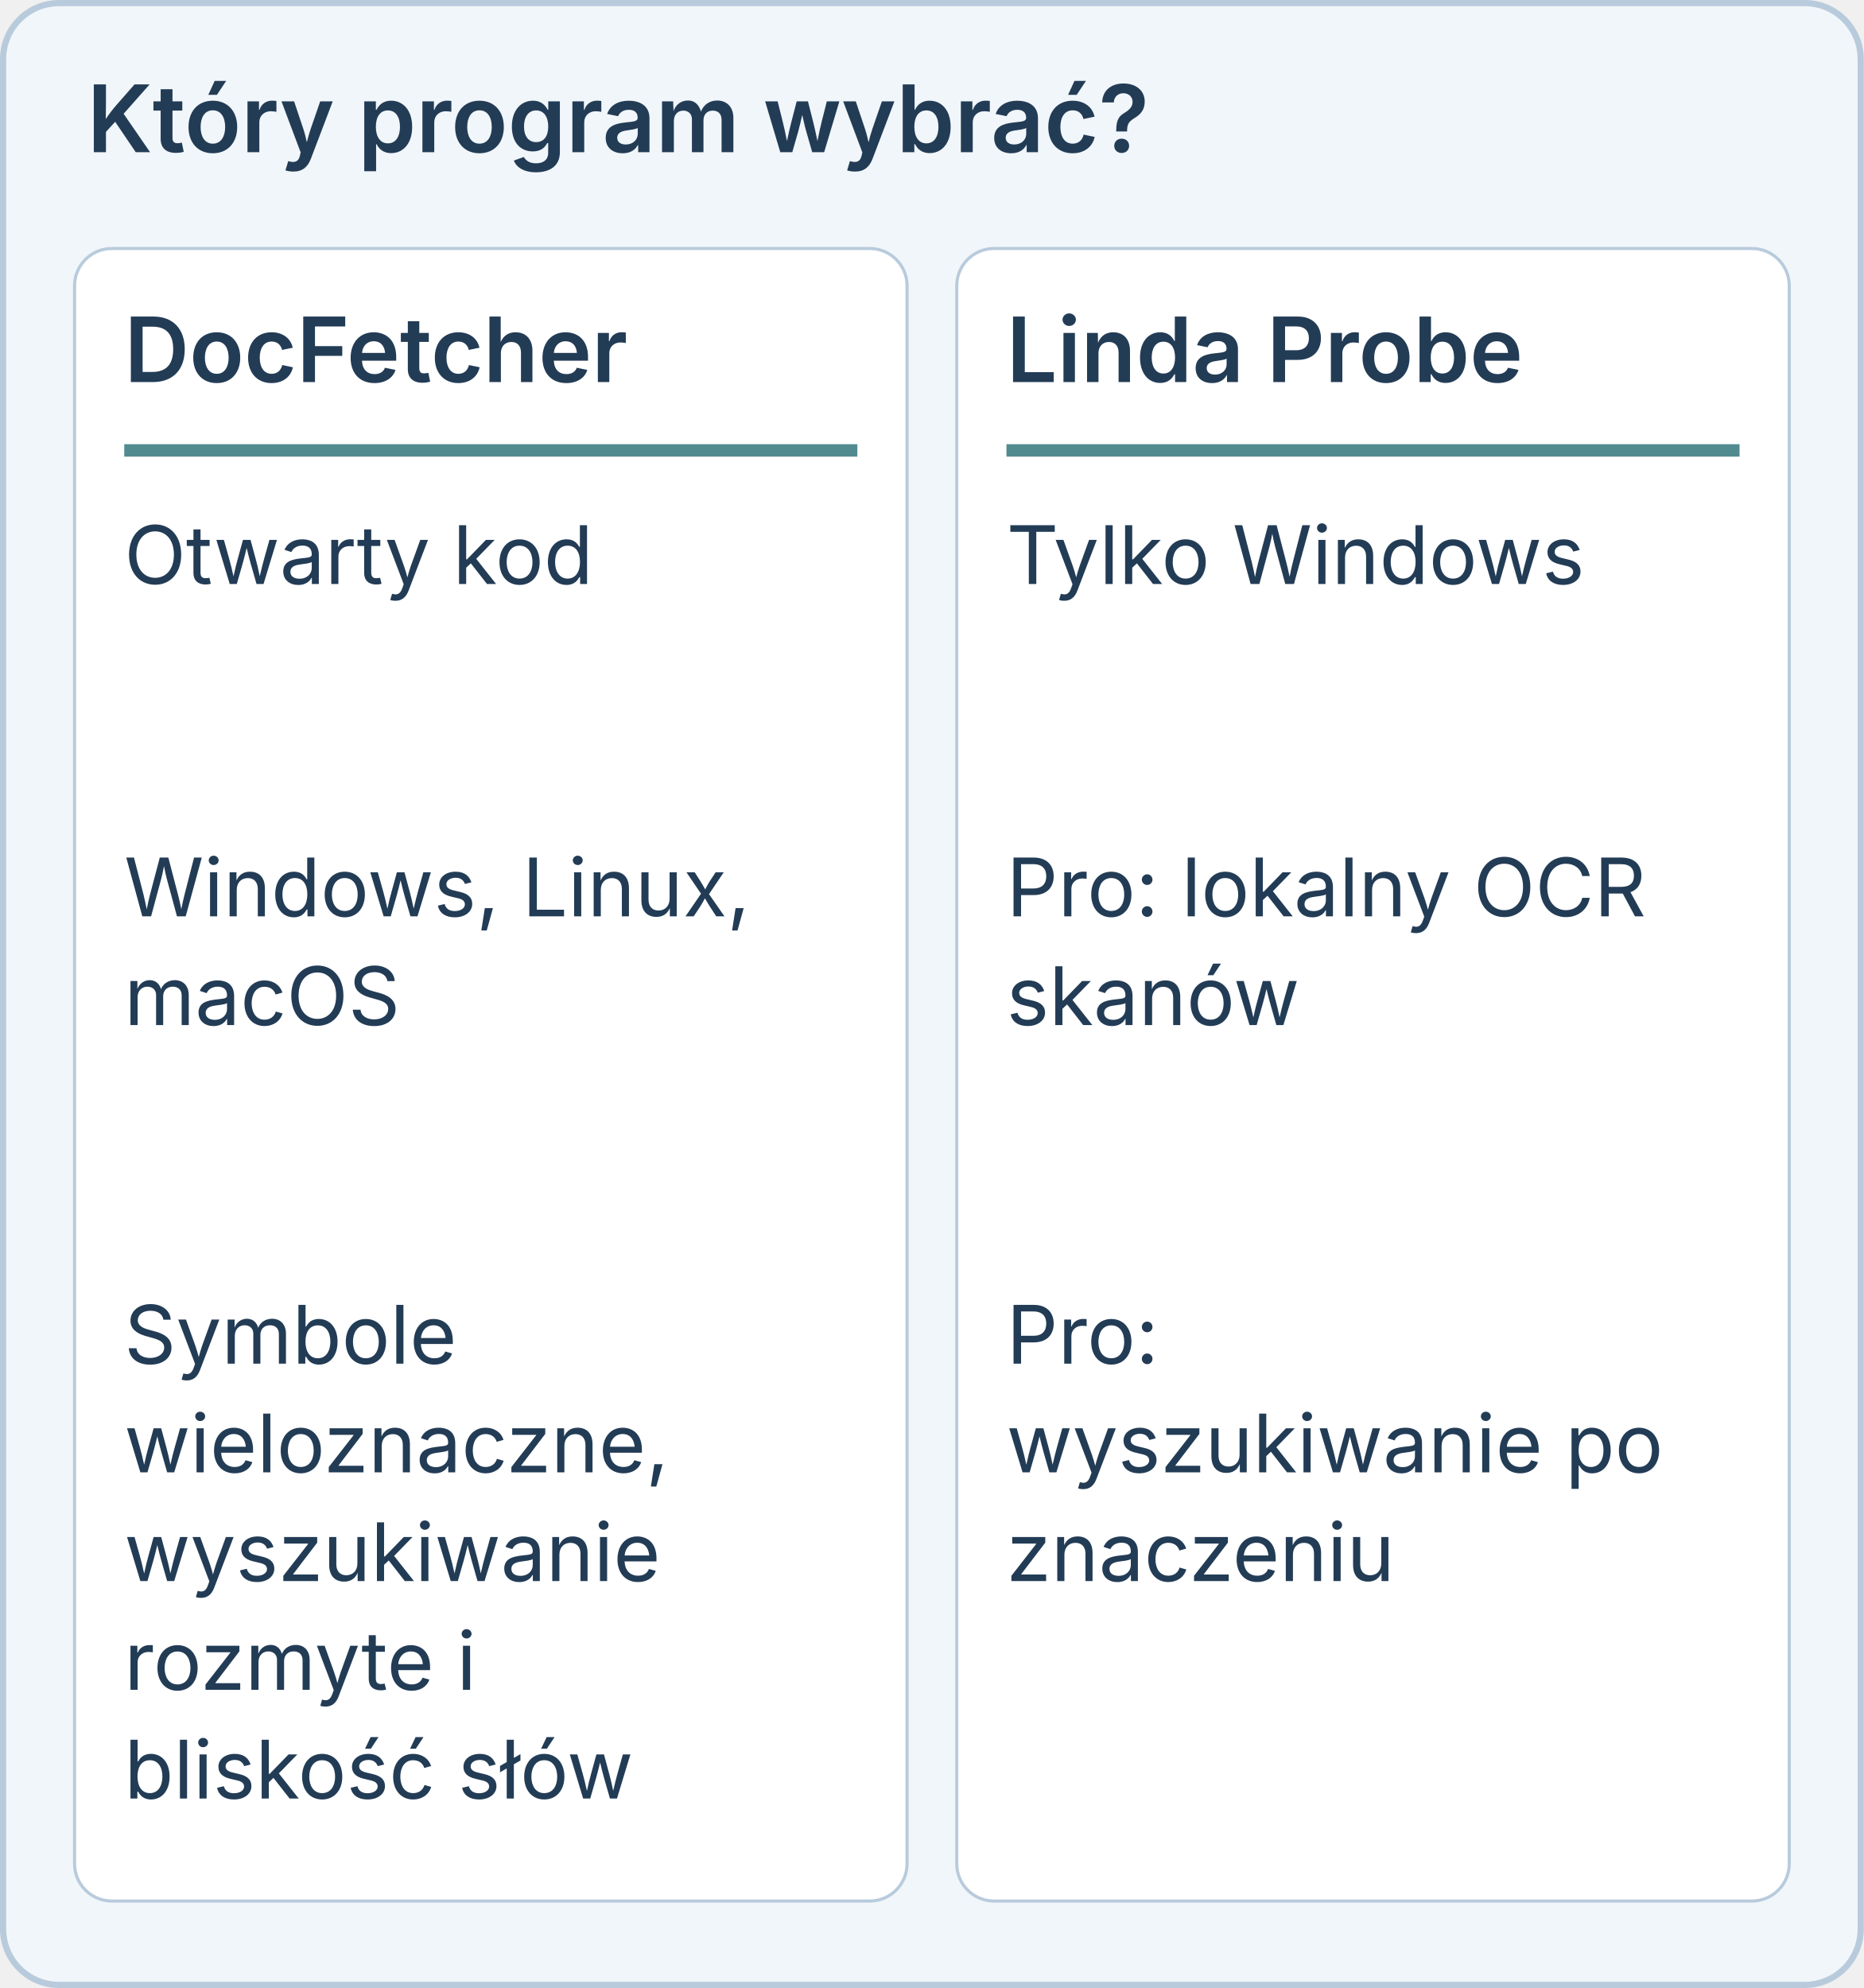
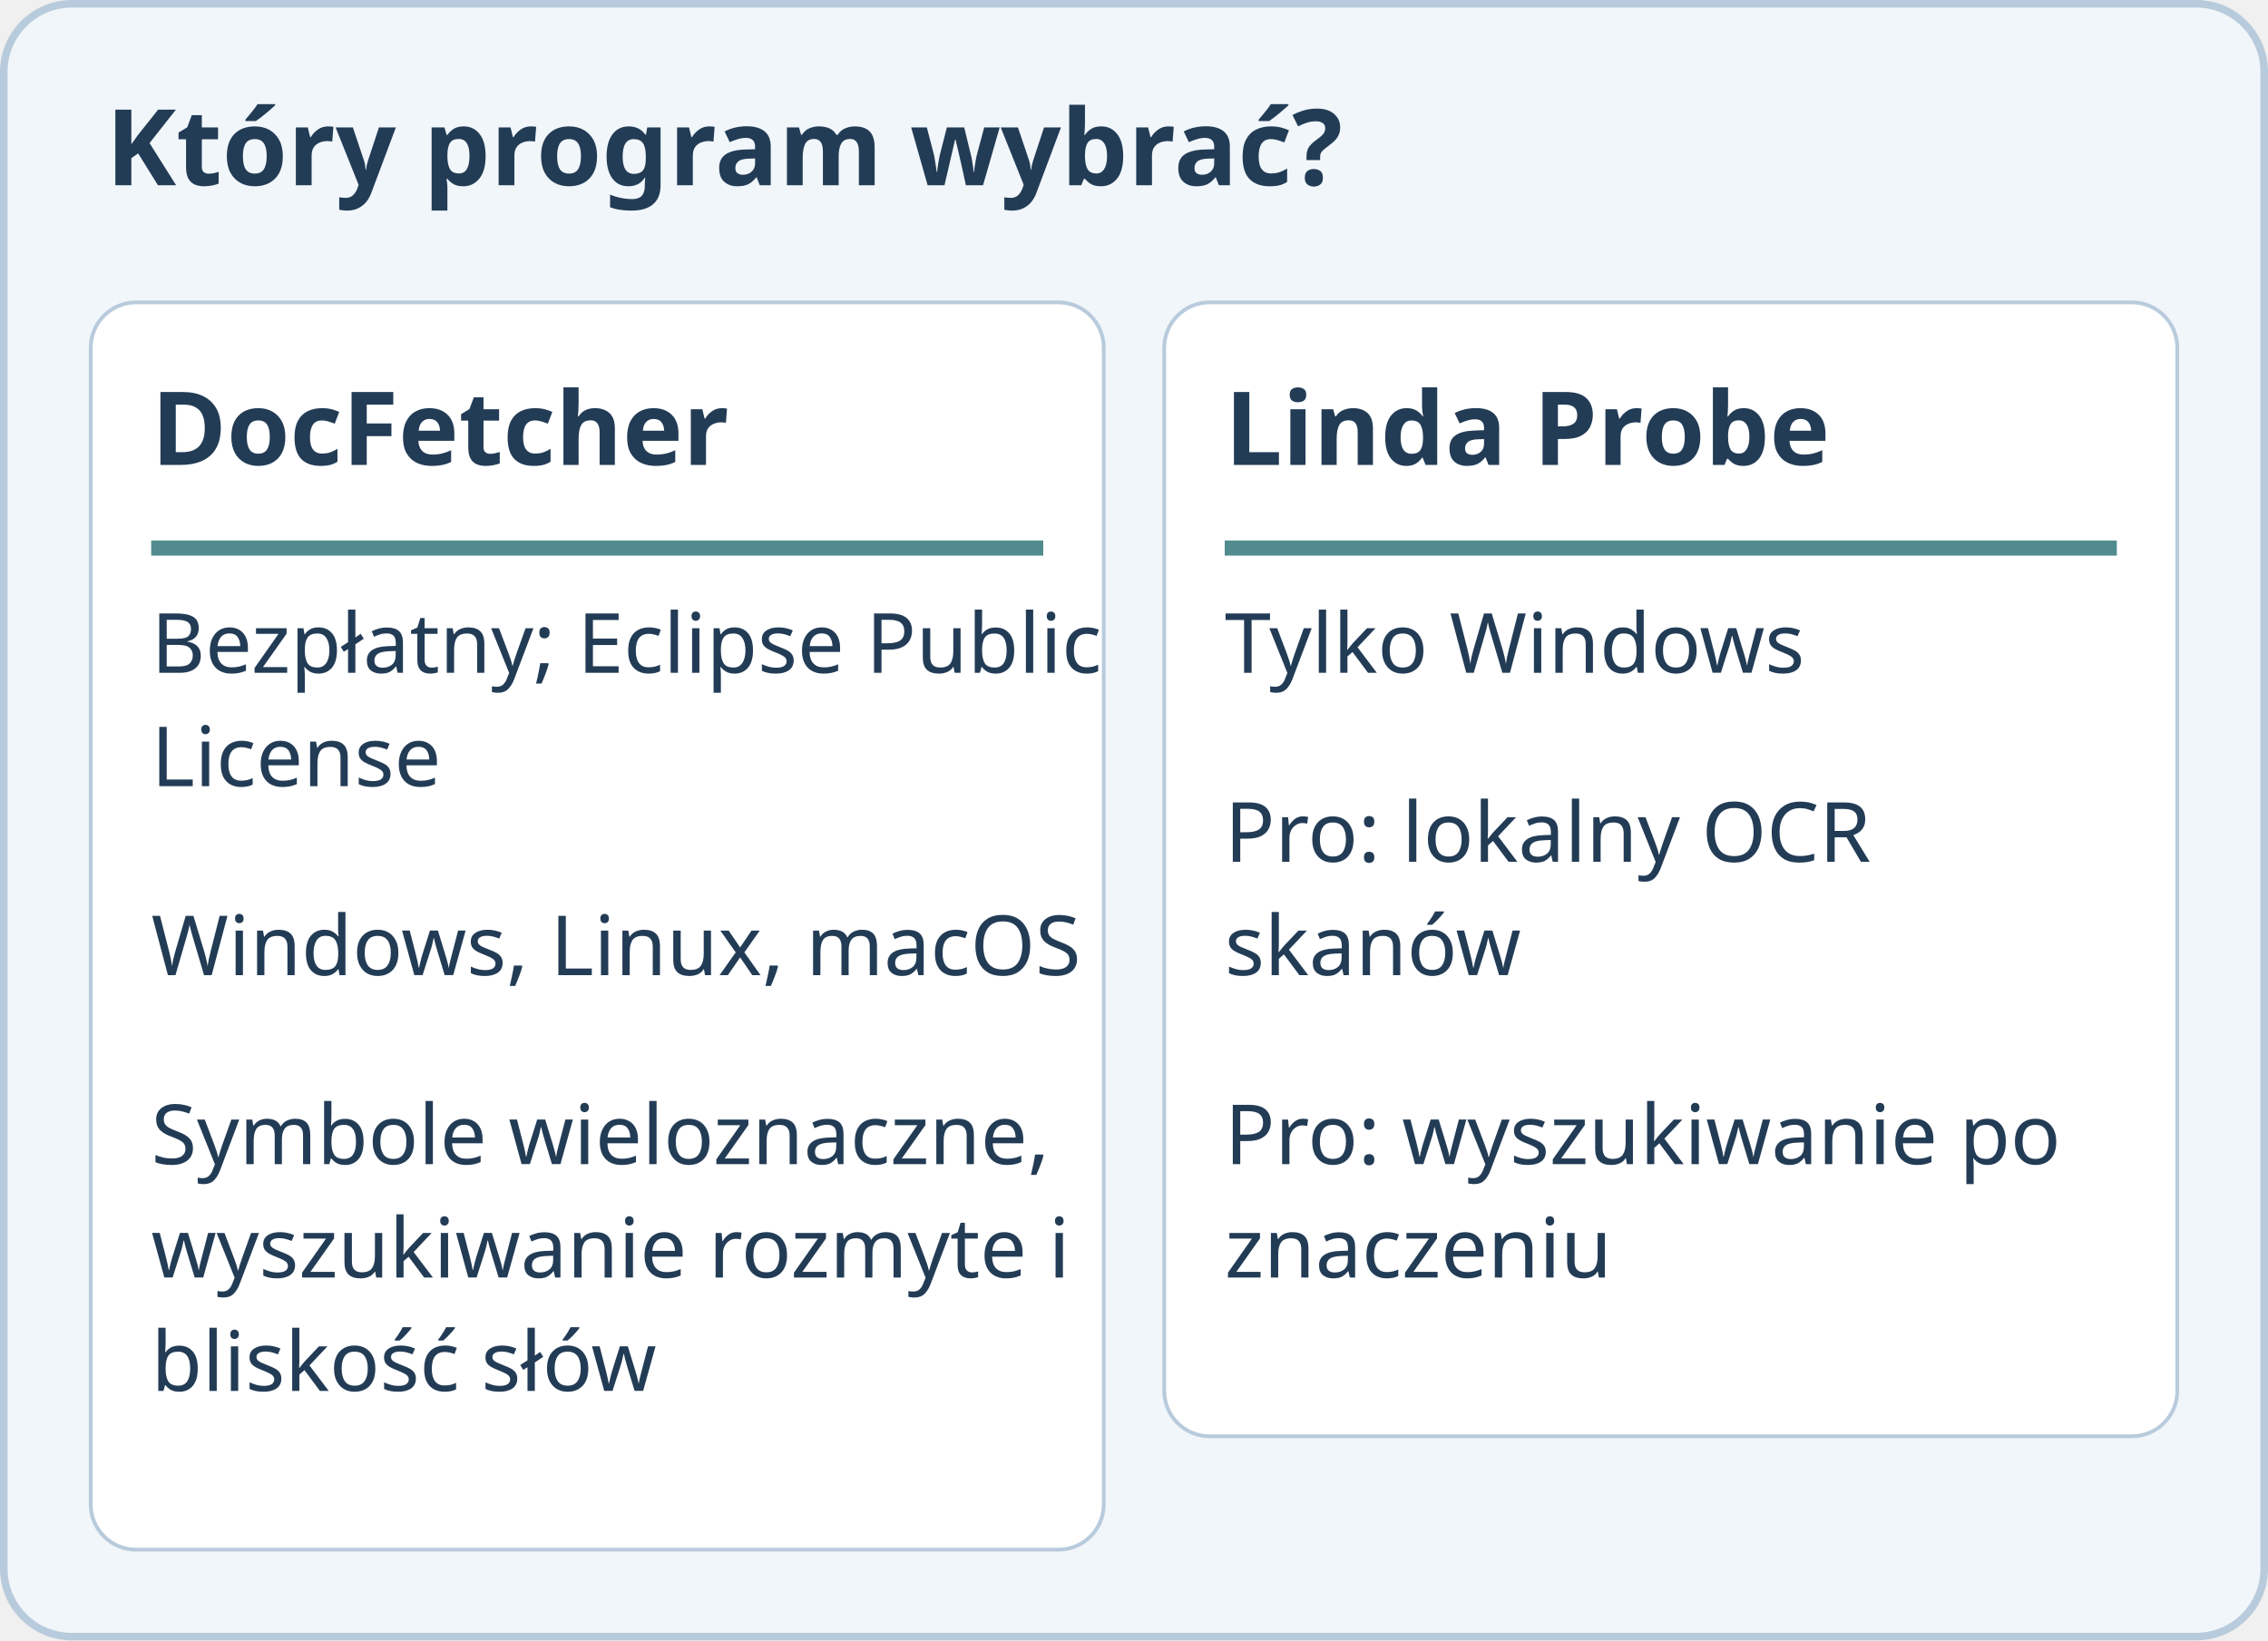
- <svg xmlns="http://www.w3.org/2000/svg" xml:lang="pl" width="600" height="640" viewBox="0 0 600 640" role="img" aria-labelledby="title">
-   <rect x="1" y="1" width="598" height="638" rx="18" fill="#f1f6fa" stroke="#b8cbdc" stroke-width="2" />
-   <g font-family="system-ui, -apple-system, Segoe UI, sans-serif">
-     <text x="28" y="49" font-size="30" font-weight="600" fill="#233c56">
+ <svg xmlns="http://www.w3.org/2000/svg" xml:lang="pl" width="600" height="434" viewBox="0 0 600 434" role="img" aria-labelledby="title">
+   <rect x="1" y="1" width="598" height="432" rx="18" fill="#f1f6fa" stroke="#b8cbdc" stroke-width="2" />
+   <g font-family="Segoe UI, sans-serif">
+     <text x="28" y="49" font-size="28" font-weight="600" fill="#233c56">
      <tspan x="28" dy="0">Który program wybrać?</tspan>
    </text>
-     <rect x="24" y="80" width="268" height="532" rx="12" fill="#fff" stroke="#b8cbdc" />
-     <text x="40" y="123" font-size="29" font-weight="600" fill="#233c56">
+     <rect x="24" y="80" width="268" height="330" rx="12" fill="#fff" stroke="#b8cbdc" />
+     <text x="40" y="123" font-size="27" font-weight="600" fill="#233c56">
      <tspan x="40" dy="0">DocFetcher</tspan>
    </text>
    <path d="M40 145 H276" stroke="#518b8f" stroke-width="4" />
-     <text x="40" y="188" font-size="26" fill="#233c56">
-       <tspan x="40" dy="0">Otwarty kod</tspan>
+     <text x="40" y="178" font-size="22" fill="#233c56">
+       <tspan x="40" dy="0">Bezpłatny; Eclipse Public</tspan>
+       <tspan x="40" dy="30">License</tspan>
    </text>
-     <text x="40" y="295" font-size="26" fill="#233c56">
-       <tspan x="40" dy="0">Windows, Linux,</tspan>
-       <tspan x="40" dy="35">macOS</tspan>
+     <text x="40" y="258" font-size="22" fill="#233c56">
+       <tspan x="40" dy="0">Windows, Linux, macOS</tspan>
    </text>
-     <text x="40" y="439" font-size="26" fill="#233c56">
-       <tspan x="40" dy="0">Symbole</tspan>
-       <tspan x="40" dy="35">wieloznaczne,</tspan>
-       <tspan x="40" dy="35">wyszukiwanie</tspan>
-       <tspan x="40" dy="35">rozmyte i</tspan>
-       <tspan x="40" dy="35">bliskość słów</tspan>
+     <text x="40" y="308" font-size="22" fill="#233c56">
+       <tspan x="40" dy="0">Symbole wieloznaczne,</tspan>
+       <tspan x="40" dy="30">wyszukiwanie rozmyte i</tspan>
+       <tspan x="40" dy="30">bliskość słów</tspan>
    </text>
-     <rect x="308" y="80" width="268" height="532" rx="12" fill="#fff" stroke="#b8cbdc" />
-     <text x="324" y="123" font-size="29" font-weight="600" fill="#233c56">
+     <rect x="308" y="80" width="268" height="300" rx="12" fill="#fff" stroke="#b8cbdc" />
+     <text x="324" y="123" font-size="27" font-weight="600" fill="#233c56">
      <tspan x="324" dy="0">Linda Probe</tspan>
    </text>
    <path d="M324 145 H560" stroke="#518b8f" stroke-width="4" />
-     <text x="324" y="188" font-size="26" fill="#233c56">
+     <text x="324" y="178" font-size="22" fill="#233c56">
      <tspan x="324" dy="0">Tylko Windows</tspan>
    </text>
-     <text x="324" y="295" font-size="26" fill="#233c56">
+     <text x="324" y="228" font-size="22" fill="#233c56">
      <tspan x="324" dy="0">Pro: lokalny OCR</tspan>
-       <tspan x="324" dy="35">skanów</tspan>
+       <tspan x="324" dy="30">skanów</tspan>
    </text>
-     <text x="324" y="439" font-size="26" fill="#233c56">
-       <tspan x="324" dy="0">Pro:</tspan>
-       <tspan x="324" dy="35">wyszukiwanie po</tspan>
-       <tspan x="324" dy="35">znaczeniu</tspan>
+     <text x="324" y="308" font-size="22" fill="#233c56">
+       <tspan x="324" dy="0">Pro: wyszukiwanie po</tspan>
+       <tspan x="324" dy="30">znaczeniu</tspan>
    </text>
  </g>
</svg>
